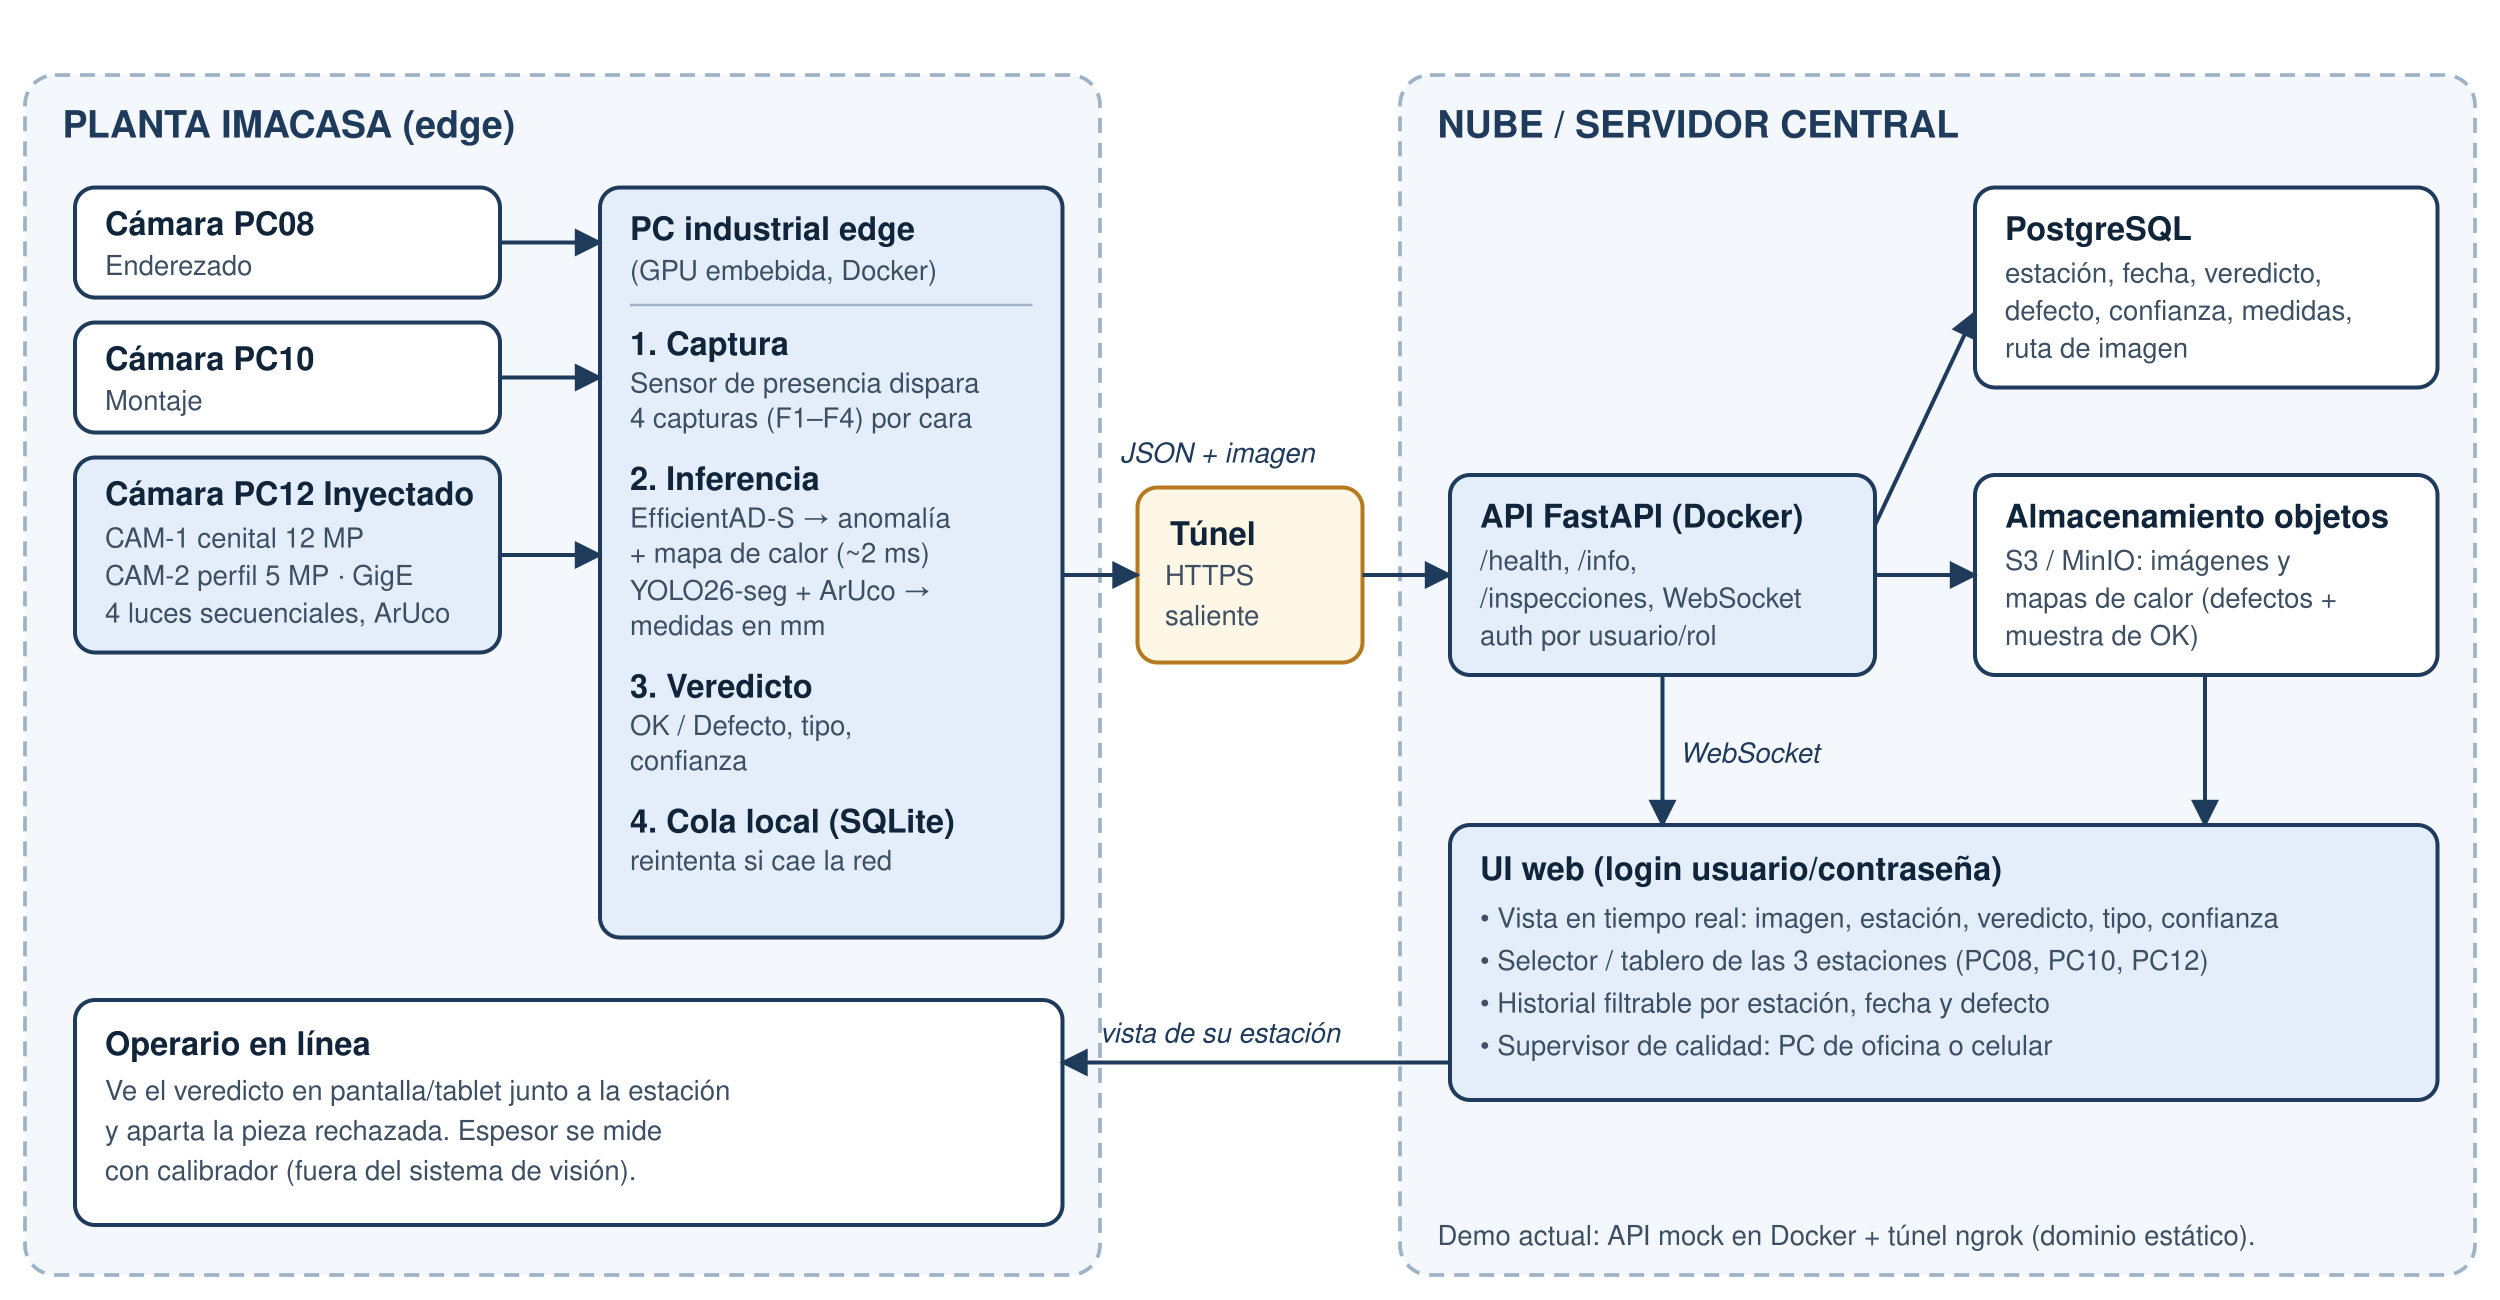
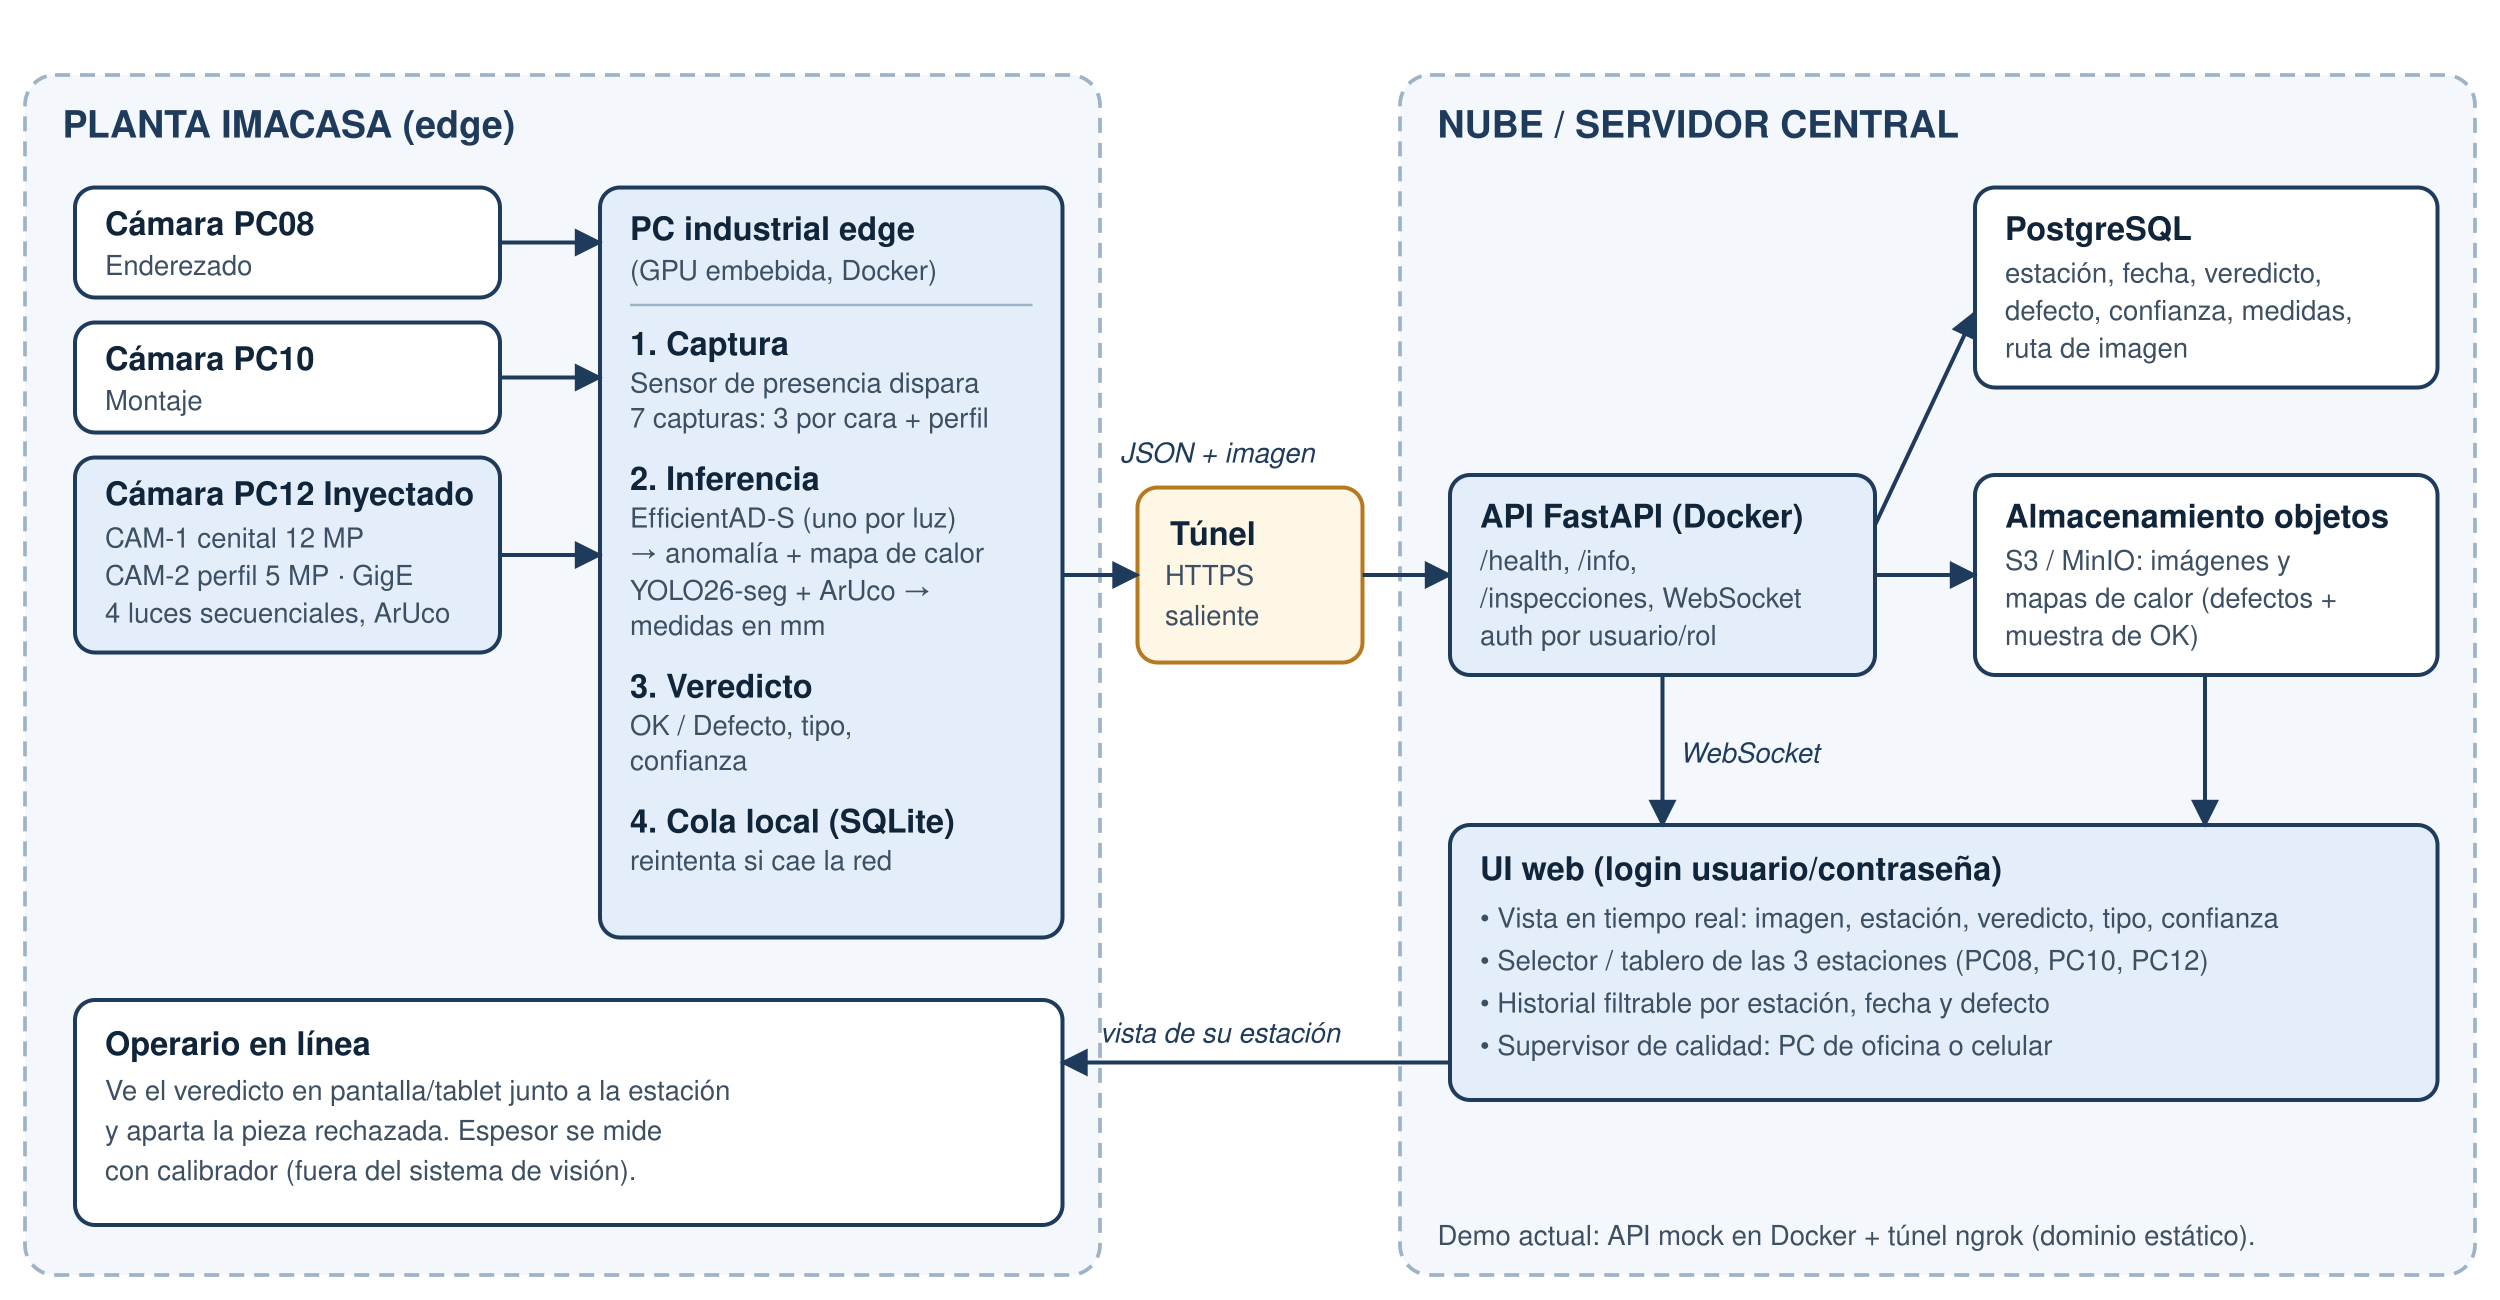
<svg xmlns="http://www.w3.org/2000/svg" viewBox="0 0 1000 520" font-family="Helvetica, Arial, sans-serif">
  <defs>
    <marker id="a" viewBox="0 0 10 10" refX="9" refY="5" markerWidth="7" markerHeight="7" orient="auto-start-reverse">
      <path d="M0,0 L10,5 L0,10 z" fill="#1f3b5c" />
    </marker>
    <style>
      .zone{fill:#f4f7fb;stroke:#9fb3c8;stroke-width:1.5;stroke-dasharray:6 4}
      .zt{font-size:15px;font-weight:bold;fill:#1f3b5c}
      .box{fill:#fff;stroke:#1f3b5c;stroke-width:1.6;rx:8}
      .hl{fill:#e3eefa}
      .t{font-size:13px;font-weight:bold;fill:#10243a}
      .s{font-size:11px;fill:#3d4f63}
      .ln{stroke:#1f3b5c;stroke-width:1.6;fill:none;marker-end:url(#a)}
      .lb{font-size:11px;fill:#1f3b5c;font-style:italic}
    </style>
  </defs>
  <rect width="1000" height="520" fill="#ffffff" />
  <rect class="zone" x="10" y="30" width="430" height="480" rx="12" />
  <text class="zt" x="25" y="55">PLANTA IMACASA (edge)</text>
  <rect class="zone" x="560" y="30" width="430" height="480" rx="12" />
  <text class="zt" x="575" y="55">NUBE / SERVIDOR CENTRAL</text>
  <rect class="box" x="30" y="75" width="170" height="44" />
  <text class="t" x="42" y="94">Cámara PC08</text>
  <text class="s" x="42" y="110">Enderezado</text>
  <rect class="box" x="30" y="129" width="170" height="44" />
  <text class="t" x="42" y="148">Cámara PC10</text>
  <text class="s" x="42" y="164">Montaje</text>
  <rect class="box hl" x="30" y="183" width="170" height="78" />
  <text class="t" x="42" y="202">Cámara PC12 Inyectado</text>
  <text class="s" x="42" y="219">CAM-1 cenital 12 MP</text>
  <text class="s" x="42" y="234">CAM-2 perfil 5 MP · GigE</text>
  <text class="s" x="42" y="249">4 luces secuenciales, ArUco</text>
  <rect class="box hl" x="240" y="75" width="185" height="300" />
  <text class="t" x="252" y="96">PC industrial edge</text>
  <text class="s" x="252" y="112">(GPU embebida, Docker)</text>
  <line x1="252" y1="122" x2="413" y2="122" stroke="#9fb3c8" />
  <text class="t" x="252" y="142">1. Captura</text>
  <text class="s" x="252" y="157">Sensor de presencia dispara</text>
-   <text class="s" x="252" y="171">4 capturas (F1–F4) por cara</text>
+   <text class="s" x="252" y="171">7 capturas: 3 por cara + perfil</text>
  <text class="t" x="252" y="196">2. Inferencia</text>
-   <text class="s" x="252" y="211">EfficientAD-S → anomalía</text>
-   <text class="s" x="252" y="225">  + mapa de calor (~2 ms)</text>
+   <text class="s" x="252" y="211">EfficientAD-S (uno por luz)</text>
+   <text class="s" x="252" y="225">  → anomalía + mapa de calor</text>
  <text class="s" x="252" y="240">YOLO26-seg + ArUco →</text>
  <text class="s" x="252" y="254">  medidas en mm</text>
  <text class="t" x="252" y="279">3. Veredicto</text>
  <text class="s" x="252" y="294">OK / Defecto, tipo,</text>
  <text class="s" x="252" y="308">confianza</text>
  <text class="t" x="252" y="333">4. Cola local (SQLite)</text>
  <text class="s" x="252" y="348">reintenta si cae la red</text>
  <path class="ln" d="M200,97 H240" />
  <path class="ln" d="M200,151 H240" />
  <path class="ln" d="M200,222 H240" />
  <rect class="box" x="30" y="400" width="395" height="90" />
  <text class="t" x="42" y="422">Operario en línea</text>
  <text class="s" x="42" y="440">Ve el veredicto en pantalla/tablet junto a la estación</text>
  <text class="s" x="42" y="456">y aparta la pieza rechazada. Espesor se mide</text>
  <text class="s" x="42" y="472">con calibrador (fuera del sistema de visión).</text>
  <rect class="box" x="455" y="195" width="90" height="70" style="fill:#fff7e6;stroke:#b7791f" />
  <text class="t" x="468" y="218">Túnel</text>
  <text class="s" x="466" y="234">HTTPS</text>
  <text class="s" x="466" y="250">saliente</text>
  <path class="ln" d="M425,230 H455" />
  <path class="ln" d="M545,230 H580" />
  <text class="lb" x="448" y="185">JSON + imagen</text>
  <rect class="box hl" x="580" y="190" width="170" height="80" />
  <text class="t" x="592" y="211">API FastAPI (Docker)</text>
  <text class="s" x="592" y="228">/health, /info,</text>
  <text class="s" x="592" y="243">/inspecciones, WebSocket</text>
  <text class="s" x="592" y="258">auth por usuario/rol</text>
  <rect class="box" x="790" y="75" width="185" height="80" />
  <text class="t" x="802" y="96">PostgreSQL</text>
  <text class="s" x="802" y="113">estación, fecha, veredicto,</text>
  <text class="s" x="802" y="128">defecto, confianza, medidas,</text>
  <text class="s" x="802" y="143">ruta de imagen</text>
  <rect class="box" x="790" y="190" width="185" height="80" />
  <text class="t" x="802" y="211">Almacenamiento objetos</text>
  <text class="s" x="802" y="228">S3 / MinIO: imágenes y</text>
  <text class="s" x="802" y="243">mapas de calor (defectos +</text>
  <text class="s" x="802" y="258">muestra de OK)</text>
  <path class="ln" d="M750,210 L790,125" />
  <path class="ln" d="M750,230 H790" />
  <rect class="box hl" x="580" y="330" width="395" height="110" />
  <text class="t" x="592" y="352">UI web (login usuario/contraseña)</text>
  <text class="s" x="592" y="371">• Vista en tiempo real: imagen, estación, veredicto, tipo, confianza</text>
  <text class="s" x="592" y="388">• Selector / tablero de las 3 estaciones (PC08, PC10, PC12)</text>
  <text class="s" x="592" y="405">• Historial filtrable por estación, fecha y defecto</text>
  <text class="s" x="592" y="422">• Supervisor de calidad: PC de oficina o celular</text>
  <path class="ln" d="M665,270 V330" />
  <path class="ln" d="M882,270 V330" />
  <text class="lb" x="672" y="305">WebSocket</text>
  <path class="ln" d="M580,425 H425" />
  <text class="lb" x="440" y="417">vista de su estación</text>
  <text class="s" x="575" y="498">Demo actual: API mock en Docker + túnel ngrok (dominio estático).</text>
</svg>
